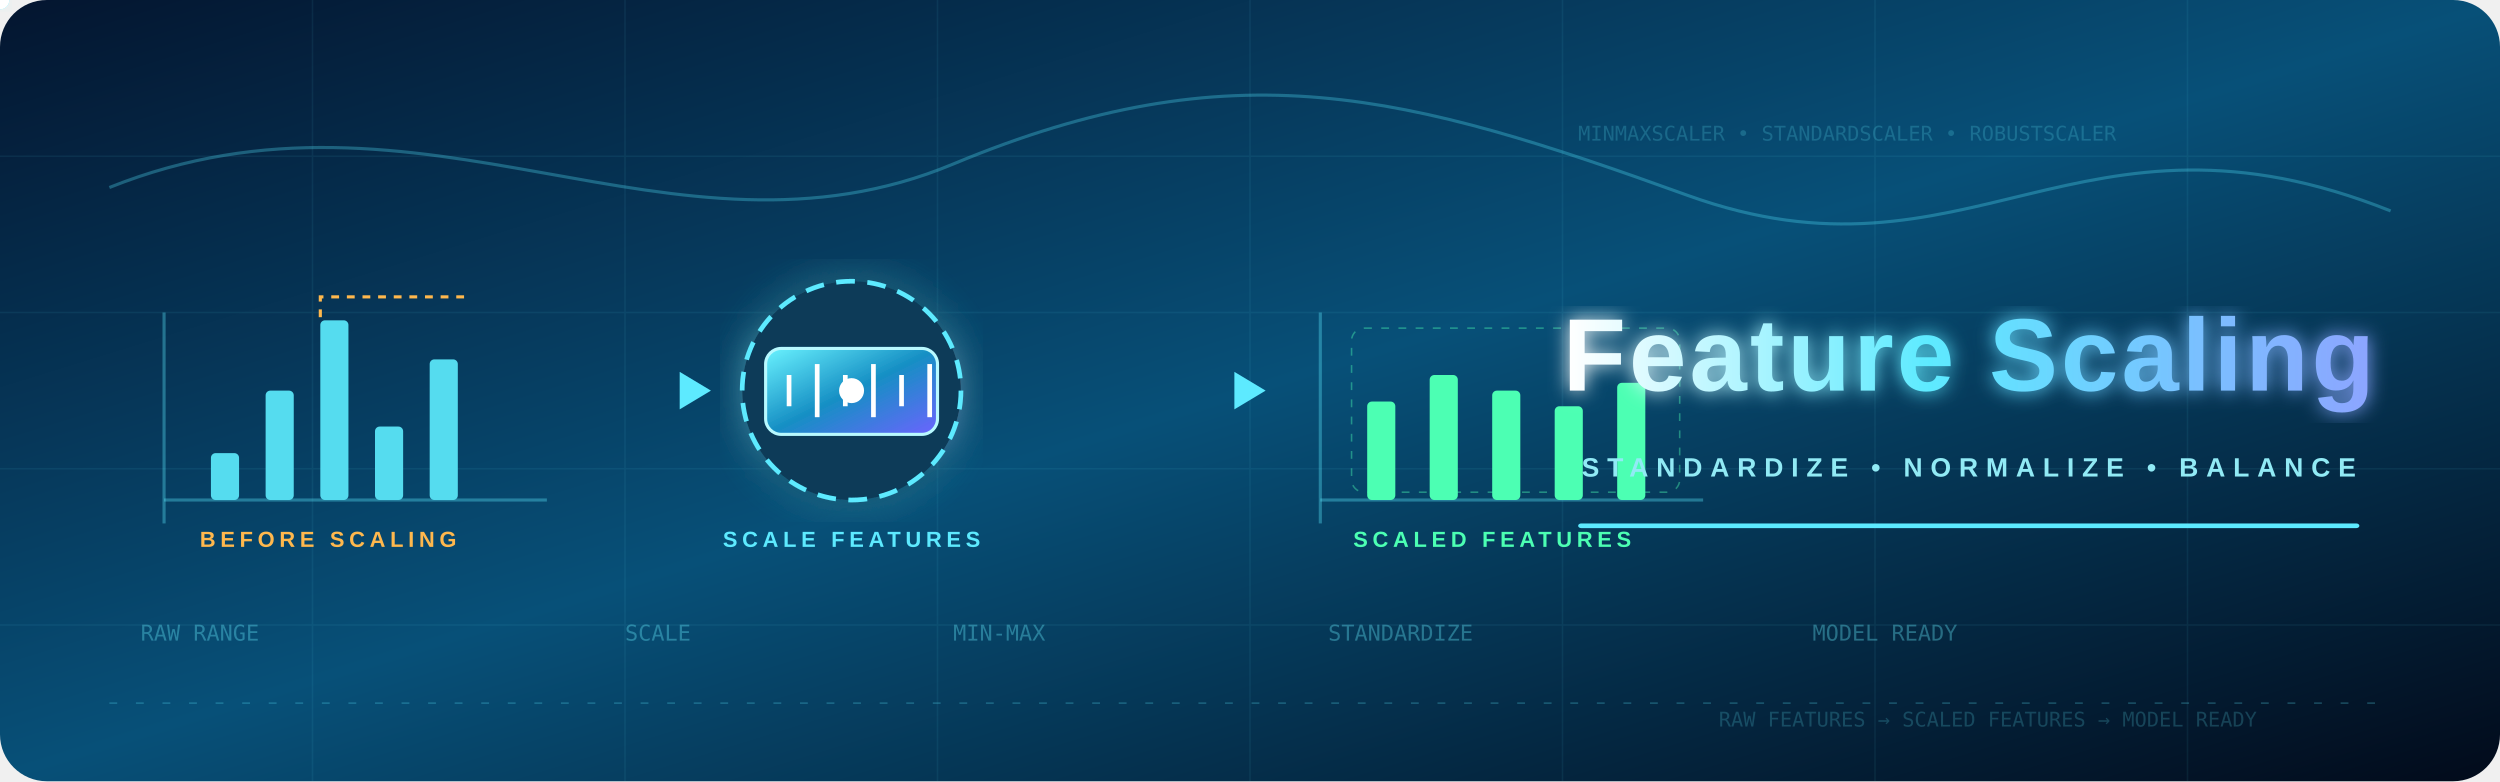
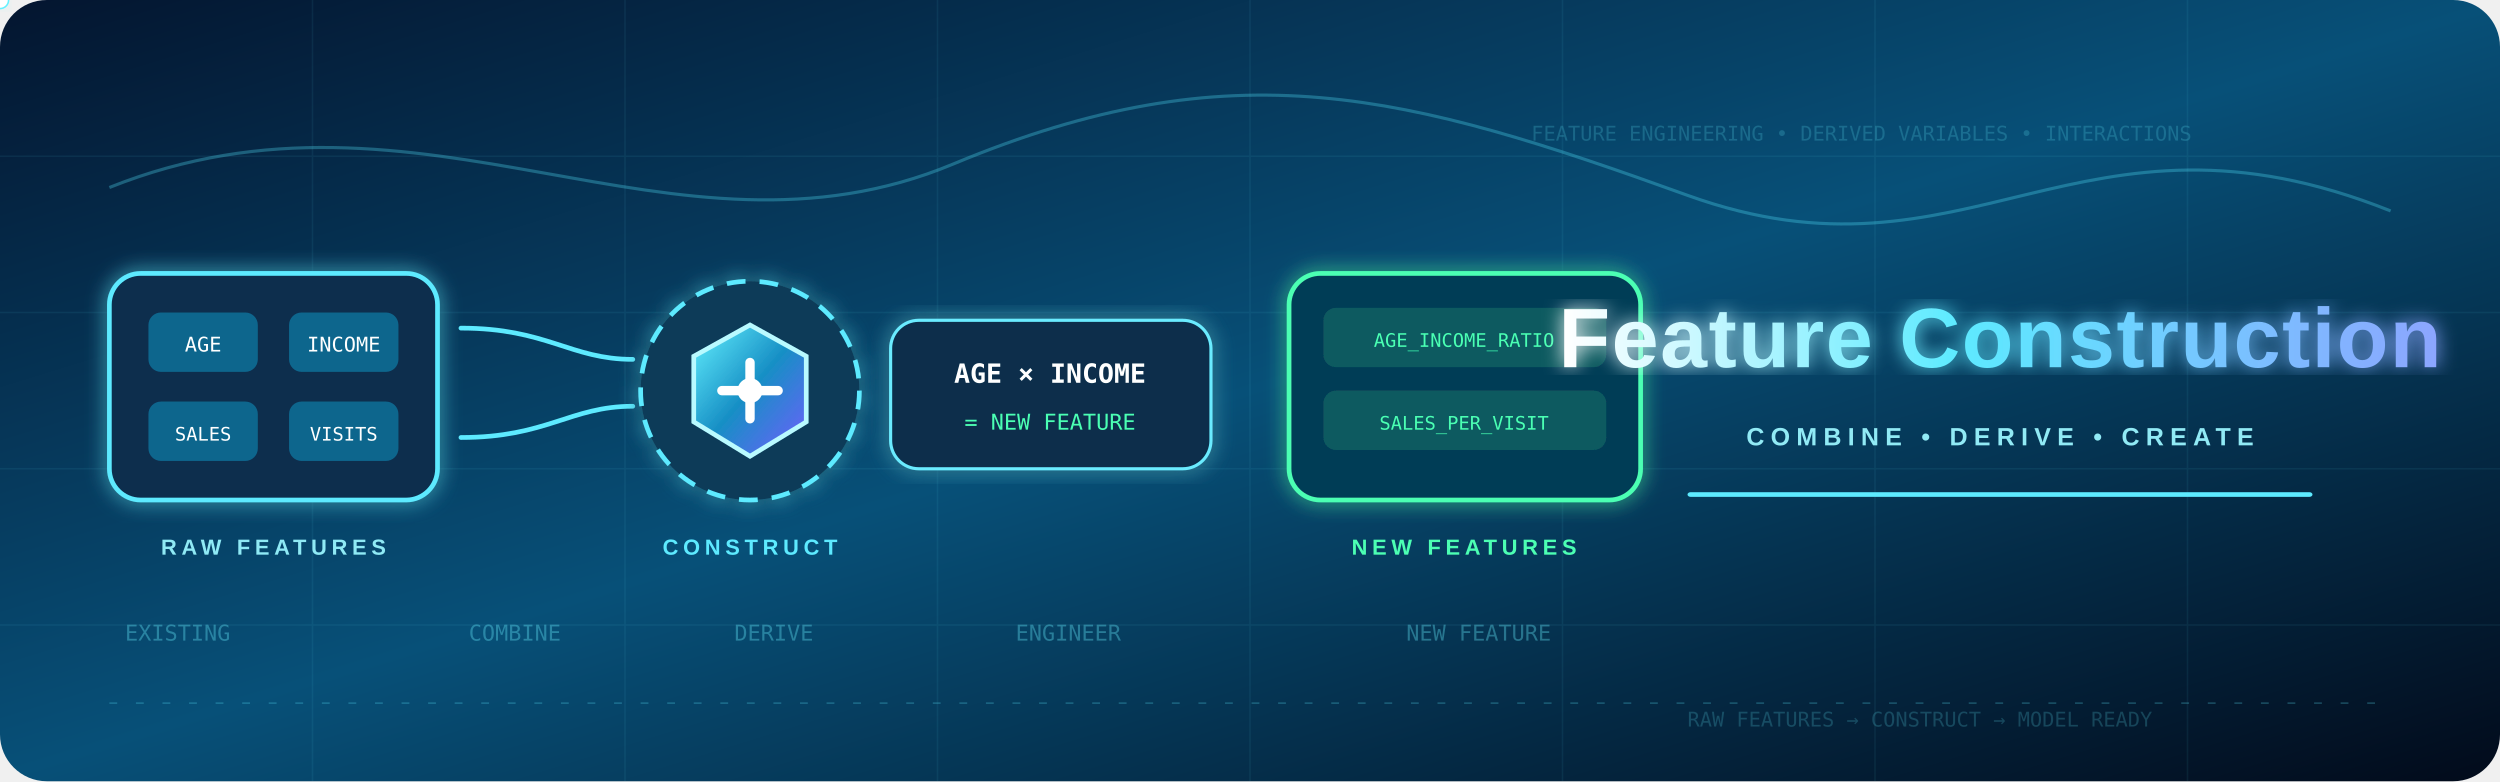
<svg xmlns="http://www.w3.org/2000/svg" width="1600" height="500" viewBox="0 0 1600 500">
  <defs>
    <linearGradient id="bg" x1="0" y1="0" x2="1" y2="1">
      <stop offset="0%" stop-color="#04152F" />
      <stop offset="50%" stop-color="#075078" />
      <stop offset="100%" stop-color="#020A1A" />
    </linearGradient>
    <linearGradient id="title" x1="0" y1="0" x2="1" y2="0">
      <stop offset="0%" stop-color="#FFFFFF" />
      <stop offset="45%" stop-color="#5DEAFF" />
      <stop offset="100%" stop-color="#8CA5FF" />
    </linearGradient>
-     <linearGradient id="scale" x1="0" y1="0" x2="1" y2="1">
-       <stop offset="0%" stop-color="#6AF3FF" />
-       <stop offset="50%" stop-color="#168FC4" />
-       <stop offset="100%" stop-color="#6C63FF" />
+     <linearGradient id="feature" x1="0" y1="0" x2="1" y2="1">
+       <stop offset="0%" stop-color="#64F2FF" />
+       <stop offset="50%" stop-color="#178FC5" />
+       <stop offset="100%" stop-color="#725CFF" />
    </linearGradient>
    <filter id="glow">
      <feGaussianBlur stdDeviation="6" result="blur" />
-       <feMerge>
-         <feMergeNode in="blur" />
-         <feMergeNode in="SourceGraphic" />
-       </feMerge>
-     </filter>
-     <filter id="bigGlow">
-       <feGaussianBlur stdDeviation="12" result="blur" />
      <feMerge>
        <feMergeNode in="blur" />
        <feMergeNode in="SourceGraphic" />
      </feMerge>
    </filter>
  </defs>
  <rect width="1600" height="500" rx="30" fill="url(#bg)" />
  <g stroke="#61EFFF" opacity=".07">
    <path d="M0 100H1600" />
    <path d="M0 200H1600" />
    <path d="M0 300H1600" />
    <path d="M0 400H1600" />
    <path d="M200 0V500" />
    <path d="M400 0V500" />
    <path d="M600 0V500" />
    <path d="M800 0V500" />
    <path d="M1000 0V500" />
    <path d="M1200 0V500" />
    <path d="M1400 0V500" />
  </g>
  <path d="M70 120          C270 40 430 180 610 105          S900 60 1080 125          S1330 55 1530 135" fill="none" stroke="#55E9FF" stroke-width="2" opacity=".3" />
-   <g fill="#64F1FF" filter="url(#glow)">
-     <circle r="6">
-       <animateMotion dur="5s" repeatCount="indefinite" path="M70 120 C270 40 430 180 610 105 S900 60 1080 125 S1330 55 1530 135" />
+   <circle r="6" fill="#64F1FF" filter="url(#glow)">
+     <animateMotion dur="5s" repeatCount="indefinite" path="M70 120 C270 40 430 180 610 105 S900 60 1080 125 S1330 55 1530 135" />
+   </circle>
+   <g transform="translate(70 175)" filter="url(#glow)">
+     <rect x="0" y="0" width="210" height="145" rx="20" fill="#092D4D" stroke="#5DEAFF" stroke-width="3" />
+     <rect x="25" y="25" width="70" height="38" rx="8" fill="#0A668D" />
+     <text x="60" y="50" text-anchor="middle" font-family="monospace" font-size="13" fill="#FFFFFF">
+     AGE
+   </text>
+     <rect x="115" y="25" width="70" height="38" rx="8" fill="#0A668D" />
+     <text x="150" y="50" text-anchor="middle" font-family="monospace" font-size="13" fill="#FFFFFF">
+     INCOME
+   </text>
+     <rect x="25" y="82" width="70" height="38" rx="8" fill="#0A668D" />
+     <text x="60" y="107" text-anchor="middle" font-family="monospace" font-size="12" fill="#FFFFFF">
+     SALES
+   </text>
+     <rect x="115" y="82" width="70" height="38" rx="8" fill="#0A668D" />
+     <text x="150" y="107" text-anchor="middle" font-family="monospace" font-size="12" fill="#FFFFFF">
+     VISITS
+   </text>
+   </g>
+   <text x="175" y="355" text-anchor="middle" font-family="Arial" font-size="14" font-weight="600" letter-spacing="3" fill="#8FEAF5">
+ 
+   RAW FEATURES
+ 
+ </text>
+   <g fill="none" stroke="#5DEAFF" stroke-width="3" stroke-linecap="round">
+     <path d="M295 210            C350 210 365 230 405 230" />
+     <path d="M295 280            C350 280 365 260 405 260" />
+   </g>
+   <circle r="5" fill="#FFFFFF" filter="url(#glow)">
+     <animateMotion dur="2s" repeatCount="indefinite" path="M295 210 C350 210 365 230 405 230" />
+   </circle>
+   <g transform="translate(400 170)" filter="url(#glow)">
+     <circle cx="80" cy="80" r="70" fill="#073A59" stroke="#5DEAFF" stroke-width="3" stroke-dasharray="12 9">
+       <animateTransform attributeName="transform" type="rotate" from="0 80 80" to="360 80 80" dur="7s" repeatCount="indefinite" />
+     </circle>
+     <polygon points="80,38 116,58 116,100 80,122 44,100 44,58" fill="url(#feature)" stroke="#B9FAFF" stroke-width="3" />
+     <path d="M80 62V98            M62 80H98" stroke="#FFFFFF" stroke-width="6" stroke-linecap="round" />
+     <circle cx="80" cy="80" r="8" fill="#FFFFFF">
+       <animate attributeName="r" values="8;17;8" dur="1.5s" repeatCount="indefinite" />
    </circle>
  </g>
-   <g transform="translate(80 185)">
-     <line x1="25" y1="135" x2="270" y2="135" stroke="#5DEAFF" stroke-width="2" opacity=".35" />
-     <line x1="25" y1="150" x2="25" y2="15" stroke="#5DEAFF" stroke-width="2" opacity=".35" />
-     <rect x="55" y="105" width="18" height="30" rx="3" fill="#55DCEF" />
-     <rect x="90" y="65" width="18" height="70" rx="3" fill="#55DCEF" />
-     <rect x="125" y="20" width="18" height="115" rx="3" fill="#55DCEF" />
-     <rect x="160" y="88" width="18" height="47" rx="3" fill="#55DCEF" />
-     <rect x="195" y="45" width="18" height="90" rx="3" fill="#55DCEF" />
-     <path d="M125 18            L125 5            L220 5" fill="none" stroke="#FFB84D" stroke-width="2" stroke-dasharray="5 5" />
-   </g>
-   <text x="210" y="350" text-anchor="middle" font-family="Arial" font-size="14" font-weight="600" letter-spacing="3" fill="#FFB84D">
+   <text x="480" y="355" text-anchor="middle" font-family="Arial" font-size="14" font-weight="600" letter-spacing="3" fill="#5DEAFF">

-   BEFORE SCALING
+   CONSTRUCT

</text>
-   <g stroke="#5DEAFF" stroke-width="4" fill="none" stroke-linecap="round" filter="url(#glow)">
-     <path d="M330 250            C380 250 400 250 445 250" />
-     <path d="M680 250            C730 250 750 250 800 250" />
+   <g transform="translate(570 205)" filter="url(#glow)">
+     <rect x="0" y="0" width="205" height="95" rx="18" fill="#082F4B" stroke="#6AEBFF" stroke-width="2" />
+     <text x="102" y="40" text-anchor="middle" font-family="monospace" font-size="17" font-weight="700" fill="#FFFFFF">
+ 
+     AGE × INCOME
+ 
+   </text>
+     <text x="102" y="70" text-anchor="middle" font-family="monospace" font-size="14" fill="#4CFFB3">
+ 
+     = NEW FEATURE
+ 
+   </text>
  </g>
-   <path d="M435 238          L455 250          L435 262Z" fill="#5DEAFF" />
-   <path d="M790 238          L810 250          L790 262Z" fill="#5DEAFF" />
-   <circle r="6" fill="#FFFFFF" filter="url(#glow)">
-     <animateMotion dur="1.8s" repeatCount="indefinite" path="M330 250 C380 250 400 250 445 250" />
-   </circle>
-   <g transform="translate(455 175)" filter="url(#bigGlow)">
-     <circle cx="90" cy="75" r="70" fill="#073A59" stroke="#5DEAFF" stroke-width="3" stroke-dasharray="12 8">
-       <animateTransform attributeName="transform" type="rotate" from="0 90 75" to="360 90 75" dur="6s" repeatCount="indefinite" />
-     </circle>
-     <rect x="35" y="48" width="110" height="55" rx="10" fill="url(#scale)" stroke="#B8F9FF" stroke-width="2" />
-     <g stroke="#FFFFFF" stroke-width="3">
-       <path d="M50 65V85" />
-       <path d="M68 58V92" />
-       <path d="M86 65V85" />
-       <path d="M104 58V92" />
-       <path d="M122 65V85" />
-       <path d="M140 58V92" />
-     </g>
-     <circle cx="90" cy="75" r="8" fill="#FFFFFF">
-       <animate attributeName="r" values="7;15;7" dur="1.4s" repeatCount="indefinite" />
-     </circle>
+   <g transform="translate(825 175)" filter="url(#glow)">
+     <rect x="0" y="0" width="225" height="145" rx="20" fill="#063C56" stroke="#4CFFB3" stroke-width="3" />
+     <rect x="22" y="22" width="181" height="38" rx="8" fill="#075A60" />
+     <text x="112" y="47" text-anchor="middle" font-family="monospace" font-size="12" fill="#4CFFB3">
+ 
+     AGE_INCOME_RATIO
+ 
+   </text>
+     <rect x="22" y="75" width="181" height="38" rx="8" fill="#075A60" />
+     <text x="112" y="100" text-anchor="middle" font-family="monospace" font-size="12" fill="#4CFFB3">
+ 
+     SALES_PER_VISIT
+ 
+   </text>
  </g>
-   <text x="545" y="350" text-anchor="middle" font-family="Arial" font-size="14" font-weight="600" letter-spacing="3" fill="#5DEAFF">
+   <text x="937" y="355" text-anchor="middle" font-family="Arial" font-size="14" font-weight="600" letter-spacing="3" fill="#4CFFB3">

-   SCALE FEATURES
- 
- </text>
-   <g transform="translate(820 185)">
-     <line x1="25" y1="135" x2="270" y2="135" stroke="#5DEAFF" stroke-width="2" opacity=".35" />
-     <line x1="25" y1="150" x2="25" y2="15" stroke="#5DEAFF" stroke-width="2" opacity=".35" />
-     <g fill="#4CFFB3">
-       <rect x="55" y="72" width="18" height="63" rx="3">
-         <animate attributeName="height" values="63;55;63" dur="1.5s" repeatCount="indefinite" />
-       </rect>
-       <rect x="95" y="55" width="18" height="80" rx="3">
-         <animate attributeName="height" values="80;70;80" dur="1.7s" repeatCount="indefinite" />
-       </rect>
-       <rect x="135" y="65" width="18" height="70" rx="3">
-         <animate attributeName="height" values="70;78;70" dur="1.6s" repeatCount="indefinite" />
-       </rect>
-       <rect x="175" y="75" width="18" height="60" rx="3">
-         <animate attributeName="height" values="60;68;60" dur="1.8s" repeatCount="indefinite" />
-       </rect>
-       <rect x="215" y="60" width="18" height="75" rx="3">
-         <animate attributeName="height" values="75;65;75" dur="1.4s" repeatCount="indefinite" />
-       </rect>
-     </g>
-     <rect x="45" y="25" width="210" height="105" rx="8" fill="none" stroke="#4CFFB3" stroke-width="1" stroke-dasharray="5 6" opacity=".4" />
-   </g>
-   <text x="955" y="350" text-anchor="middle" font-family="Arial" font-size="14" font-weight="600" letter-spacing="3" fill="#4CFFB3">
- 
-   SCALED FEATURES
+   NEW FEATURES

</text>
  <g text-anchor="middle">
-     <text x="1260" y="250" font-family="Arial, Helvetica, sans-serif" font-size="66" font-weight="900" letter-spacing="2" fill="url(#title)" filter="url(#glow)">
+     <text x="1280" y="235" font-family="Arial, Helvetica, sans-serif" font-size="54" font-weight="900" letter-spacing="1" fill="url(#title)" filter="url(#glow)">

-     Feature Scaling
+     Feature Construction

  </text>
-     <text x="1260" y="305" font-family="Arial, Helvetica, sans-serif" font-size="17" font-weight="600" letter-spacing="5" fill="#91EAF5">
+     <text x="1280" y="285" font-family="Arial, Helvetica, sans-serif" font-size="16" font-weight="600" letter-spacing="4" fill="#91EAF5">

-     STANDARDIZE • NORMALIZE • BALANCE
+     COMBINE • DERIVE • CREATE

  </text>
-     <rect x="1010" y="335" width="500" height="3" rx="2" fill="#5DEAFF">
-       <animate attributeName="width" values="70;500;70" dur="3s" repeatCount="indefinite" />
-       <animate attributeName="x" values="1260;1010;1260" dur="3s" repeatCount="indefinite" />
+     <rect x="1080" y="315" width="400" height="3" rx="2" fill="#5DEAFF">
+       <animate attributeName="width" values="60;400;60" dur="3s" repeatCount="indefinite" />
+       <animate attributeName="x" values="1280;1080;1280" dur="3s" repeatCount="indefinite" />
    </rect>
  </g>
  <g font-family="monospace" font-size="14" fill="#67EFFF" opacity=".35">
-     <text x="90" y="410">
-     RAW RANGE
+     <text x="80" y="410">
+     EXISTING
  </text>
-     <text x="400" y="410">
-     SCALE
+     <text x="300" y="410">
+     COMBINE
  </text>
-     <text x="610" y="410">
-     MIN-MAX
+     <text x="470" y="410">
+     DERIVE
  </text>
-     <text x="850" y="410">
-     STANDARDIZE
+     <text x="650" y="410">
+     ENGINEER
  </text>
-     <text x="1160" y="410">
-     MODEL READY
+     <text x="900" y="410">
+     NEW FEATURE
  </text>
  </g>
  <path d="M70 450H1530" stroke="#5DEAFF" stroke-width="1" stroke-dasharray="5 12" opacity=".25" />
  <g font-family="monospace" font-size="13" fill="#65EFFF" opacity=".2">
-     <text x="1010" y="90">
-     MINMAXSCALER • STANDARDSCALER • ROBUSTSCALER
+     <text x="980" y="90">
+     FEATURE ENGINEERING • DERIVED VARIABLES • INTERACTIONS
  </text>
-     <text x="1100" y="465">
-     RAW FEATURES → SCALED FEATURES → MODEL READY
+     <text x="1080" y="465">
+     RAW FEATURES → CONSTRUCT → MODEL READY
  </text>
  </g>
  <rect x="-250" y="0" width="100" height="500" fill="#FFFFFF" opacity=".06">
    <animateTransform attributeName="transform" type="translate" values="-400 0;2000 0" dur="5s" repeatCount="indefinite" />
  </rect>
</svg>
